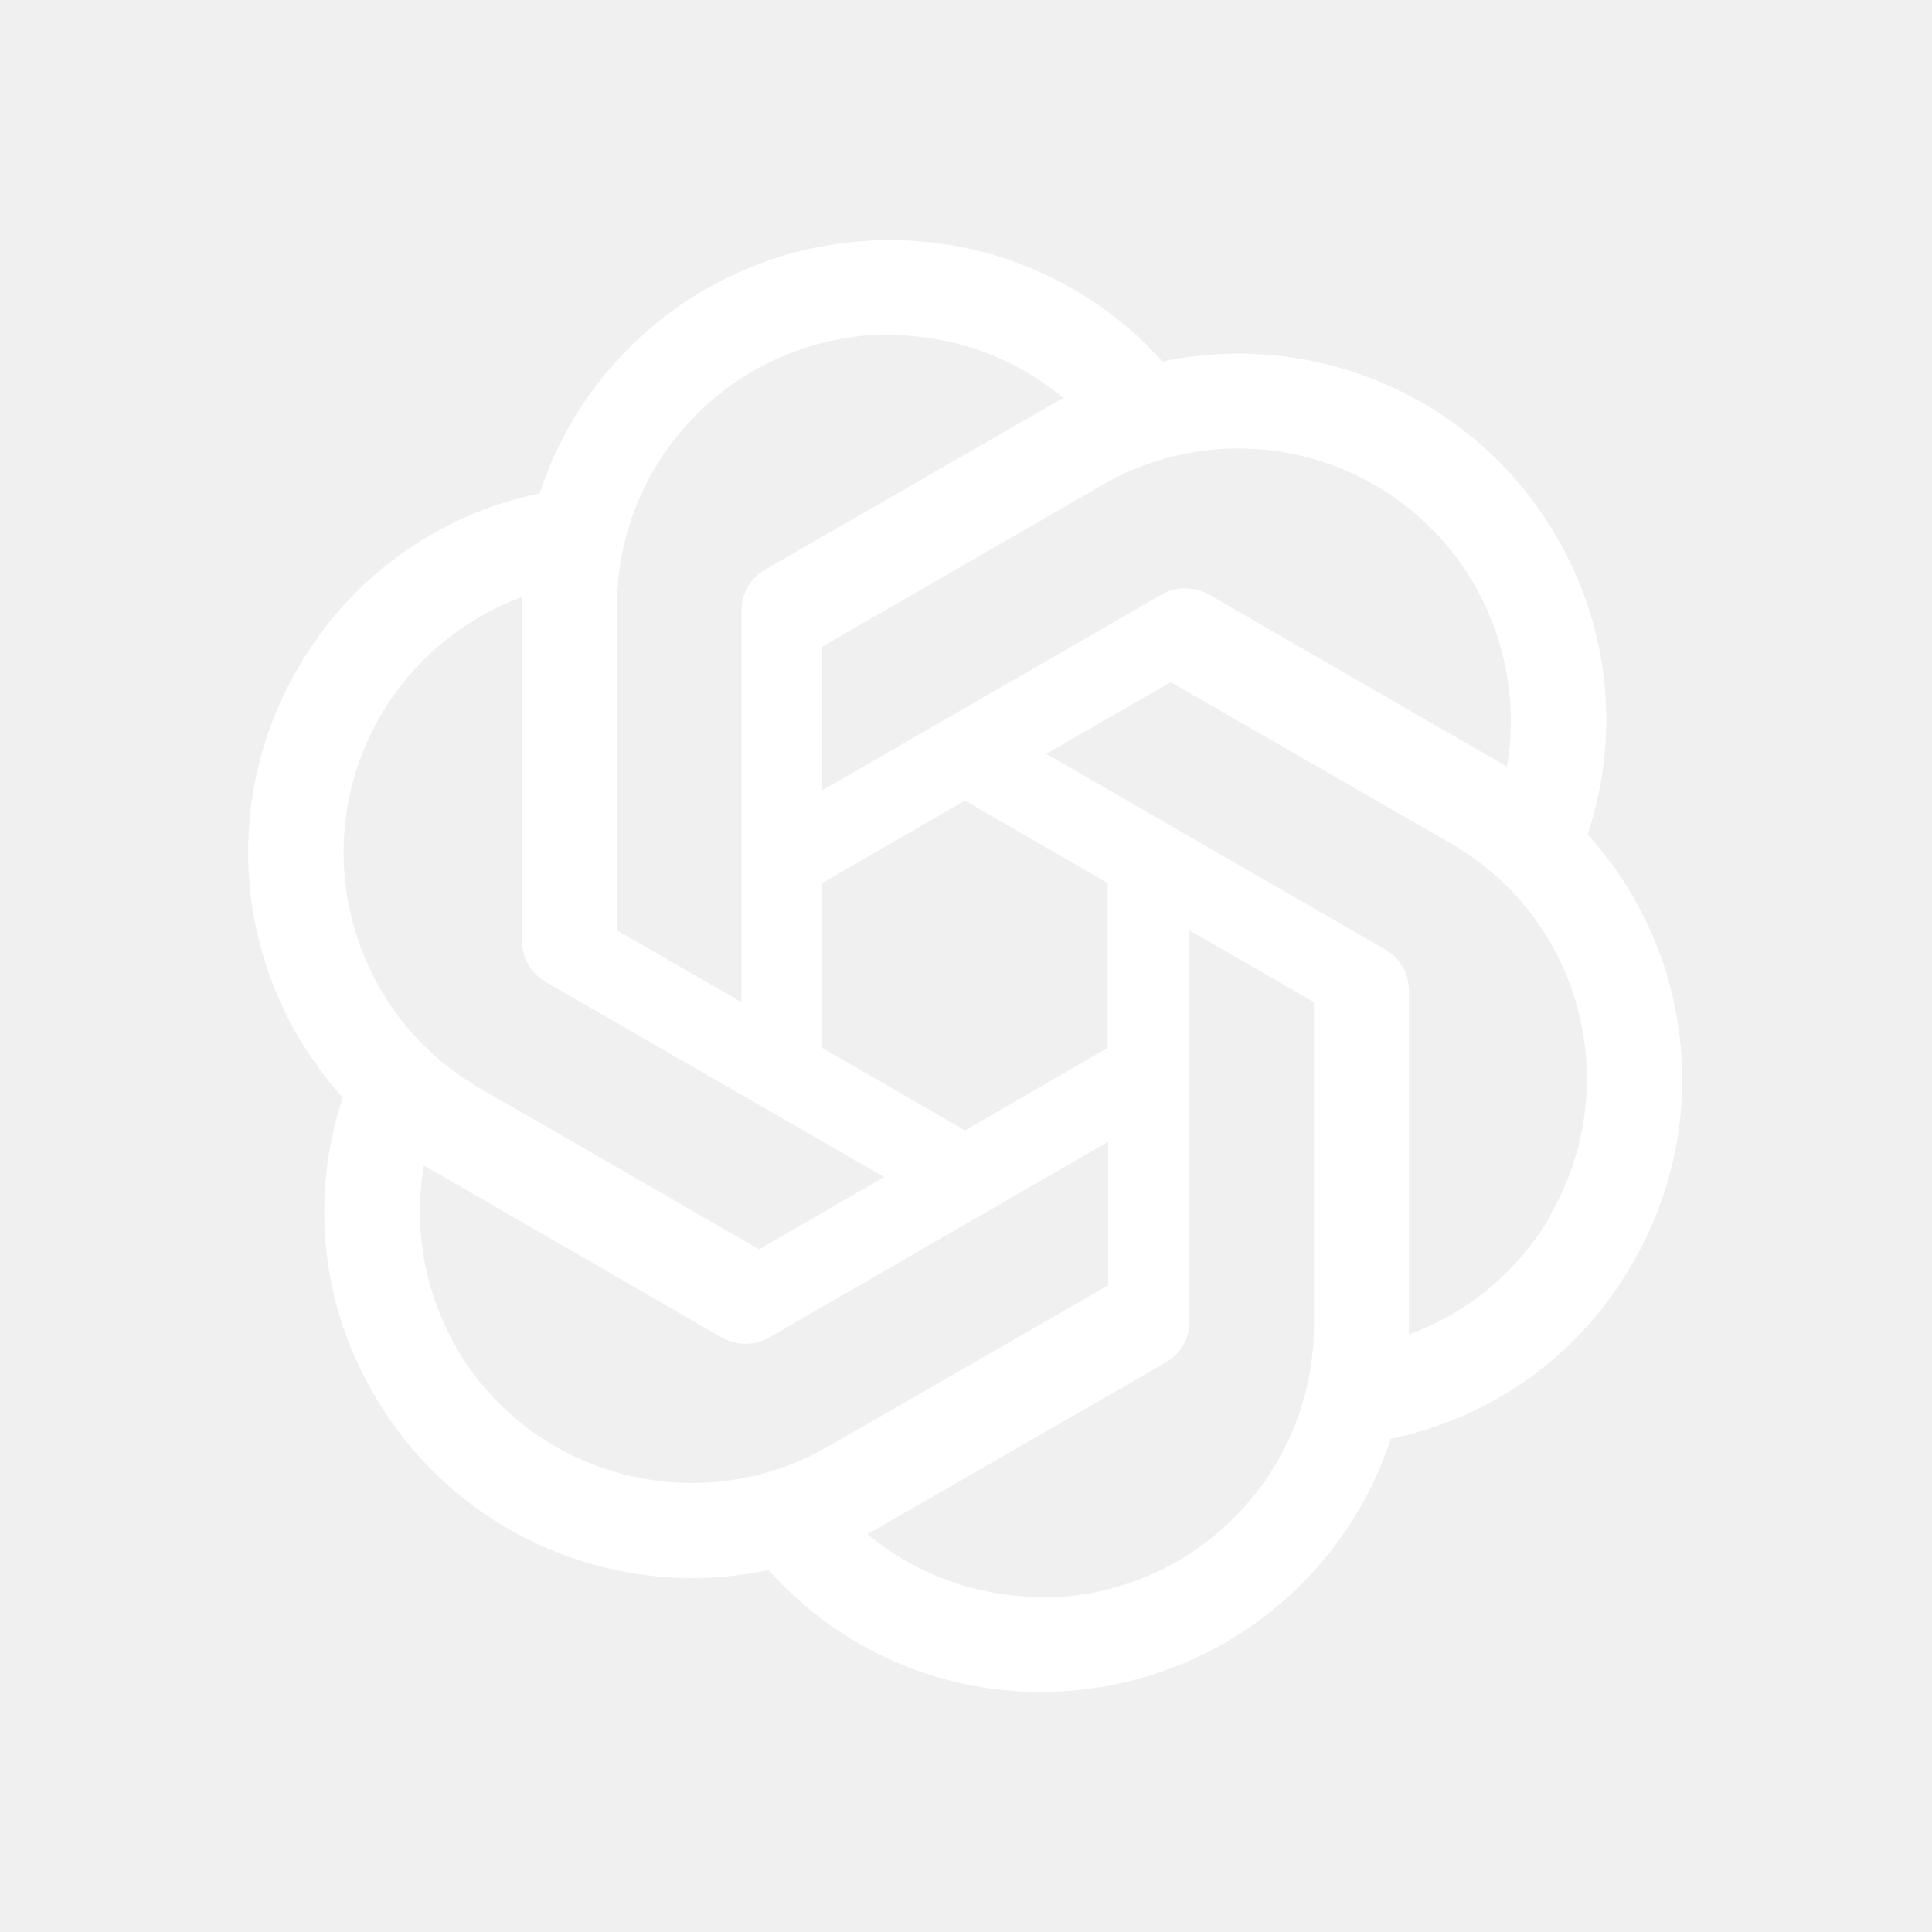
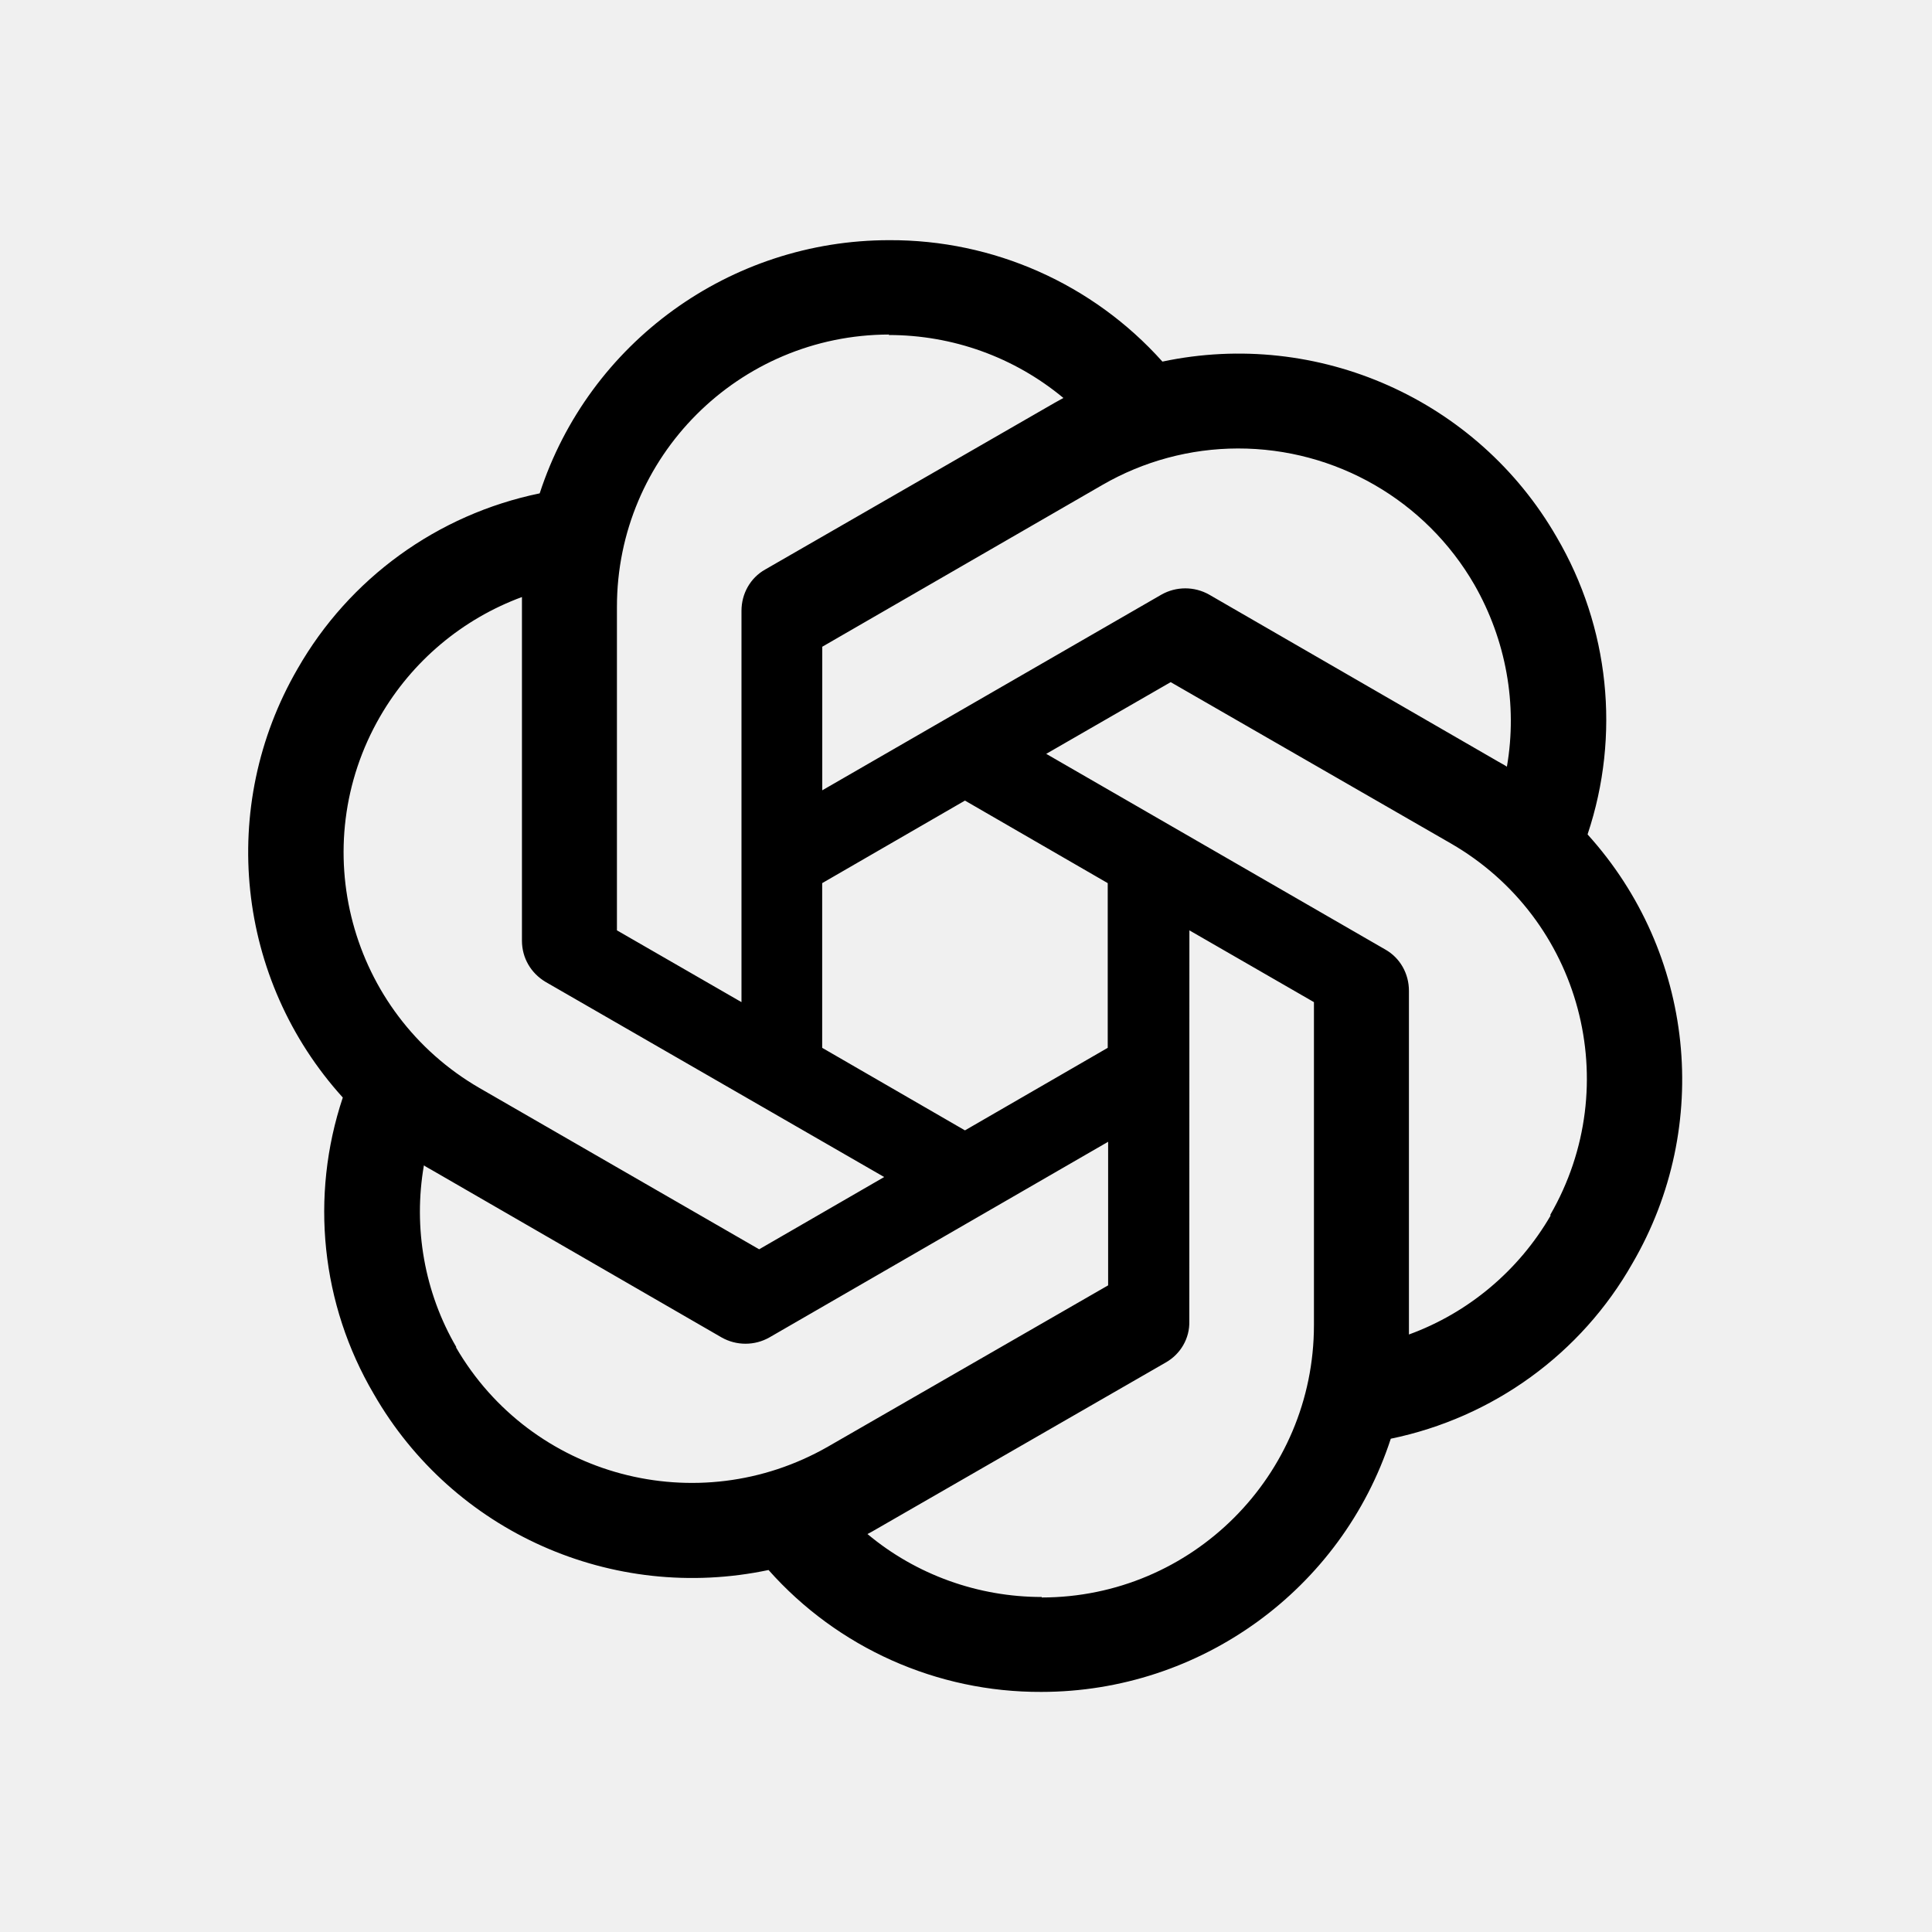
<svg xmlns="http://www.w3.org/2000/svg" viewBox="0 0 2406 2406">
  <path d="M1 578.4C1 259.5 259.5 1 578.4 1h1249.1c319 0 577.5 258.5 577.5 577.4V2406H578.4C259.5 2406 1 2147.5 1 1828.6V578.4z" fill="transparent" />
-   <path d="M1107.3 299.1c-198 0-373.9 127.3-435.2 315.3C544.8 640.6 434.9 720.2 370.5 833c-99.3 171.4-76.6 386.9 56.4 533.8-41.1 123.1-27 257.7 38.6 369.2 98.7 172 297.3 260.2 491.6 219.2 86.1 97 209.8 152.3 339.6 151.8 198 0 373.9-127.3 435.3-315.3 127.5-26.3 237.2-105.9 301-218.5 99.9-171.4 77.2-386.9-55.8-533.9v-.6c41.1-123.1 27-257.8-38.6-369.8-98.7-171.4-297.3-259.6-491-218.6-86.6-96.8-210.5-151.8-340.3-151.2zm0 117.5-.6.6c79.7 0 156.3 27.5 217.6 78.4-2.5 1.2-7.4 4.3-11 6.1L952.8 709.3c-18.4 10.4-29.4 30-29.4 51.4V1248l-155.1-89.4V755.8c-.1-187.1 151.6-338.9 339-339.2zm434.2 141.9c121.6-.2 234 64.5 294.7 169.8 39.2 68.6 53.9 148.8 40.4 226.5-2.5-1.8-7.3-4.3-10.4-6.1l-360.4-208.2c-18.4-10.4-41-10.4-59.4 0L1024 984.2V805.4L1372.7 604c51.3-29.7 109.5-45.4 168.8-45.5zM650 743.5v427.9c0 21.4 11 40.4 29.4 51.4l421.7 243-155.7 90L597.2 1355c-162-93.8-217.4-300.9-123.8-462.8C513.1 823.6 575.5 771 650 743.5zm807.9 106 348.8 200.8c162.5 93.7 217.6 300.6 123.8 462.8l.6.6c-39.8 68.6-102.4 121.2-176.5 148.2v-428c0-21.4-11-41-29.4-51.4l-422.3-243.7 155-89.3zM1201.7 997l177.8 102.8v205.1l-177.8 102.8-177.8-102.8v-205.1L1201.7 997zm279.5 161.6 155.1 89.4v402.2c0 187.3-152 339.2-339 339.2v-.6c-79.1 0-156.3-27.6-217-78.4 2.5-1.2 8-4.3 11-6.1l360.4-207.5c18.4-10.4 30-30 29.4-51.4l.1-486.8zM1380 1421.9v178.8l-348.8 200.8c-162.5 93.1-369.6 38-463.4-123.7h.6c-39.8-68-54-148.8-40.5-226.5 2.5 1.8 7.4 4.3 10.4 6.1l360.4 208.2c18.4 10.4 41 10.4 59.4 0l421.9-243.7z" fill="white" />
+   <path d="M1107.3 299.1c-198 0-373.9 127.3-435.2 315.3C544.8 640.6 434.9 720.2 370.5 833c-99.3 171.4-76.6 386.9 56.4 533.8-41.1 123.1-27 257.7 38.6 369.2 98.7 172 297.3 260.2 491.6 219.2 86.1 97 209.8 152.3 339.6 151.8 198 0 373.9-127.3 435.3-315.3 127.5-26.3 237.2-105.9 301-218.5 99.9-171.4 77.2-386.9-55.8-533.9v-.6c41.1-123.1 27-257.8-38.6-369.8-98.7-171.4-297.3-259.6-491-218.6-86.6-96.8-210.5-151.8-340.3-151.2zm0 117.5-.6.6c79.7 0 156.3 27.5 217.6 78.4-2.5 1.2-7.4 4.3-11 6.1L952.8 709.3c-18.4 10.4-29.4 30-29.4 51.4V1248l-155.1-89.4V755.8c-.1-187.1 151.6-338.9 339-339.2zm434.2 141.9c121.6-.2 234 64.5 294.7 169.8 39.2 68.6 53.9 148.8 40.4 226.5-2.5-1.8-7.3-4.3-10.4-6.1l-360.4-208.2c-18.4-10.4-41-10.4-59.4 0L1024 984.2V805.4L1372.7 604c51.3-29.7 109.5-45.4 168.8-45.5zM650 743.5v427.9c0 21.4 11 40.4 29.4 51.4l421.7 243-155.7 90L597.2 1355c-162-93.8-217.4-300.9-123.8-462.8C513.1 823.6 575.5 771 650 743.5zm807.9 106 348.8 200.8c162.5 93.7 217.6 300.6 123.8 462.8l.6.6c-39.8 68.6-102.4 121.2-176.5 148.2v-428c0-21.4-11-41-29.4-51.4l-422.3-243.7 155-89.3zM1201.7 997l177.8 102.8v205.1l-177.8 102.8-177.8-102.8v-205.1L1201.7 997zm279.5 161.6 155.1 89.4v402.2c0 187.3-152 339.2-339 339.2v-.6c-79.1 0-156.3-27.6-217-78.4 2.5-1.2 8-4.3 11-6.1l360.4-207.5c18.4-10.4 30-30 29.4-51.4l.1-486.8zM1380 1421.9v178.8l-348.8 200.8c-162.5 93.1-369.6 38-463.4-123.7h.6c-39.8-68-54-148.8-40.5-226.5 2.5 1.8 7.4 4.3 10.4 6.1l360.4 208.2c18.4 10.4 41 10.4 59.4 0l421.9-243.7z" fill="000" />
</svg>
